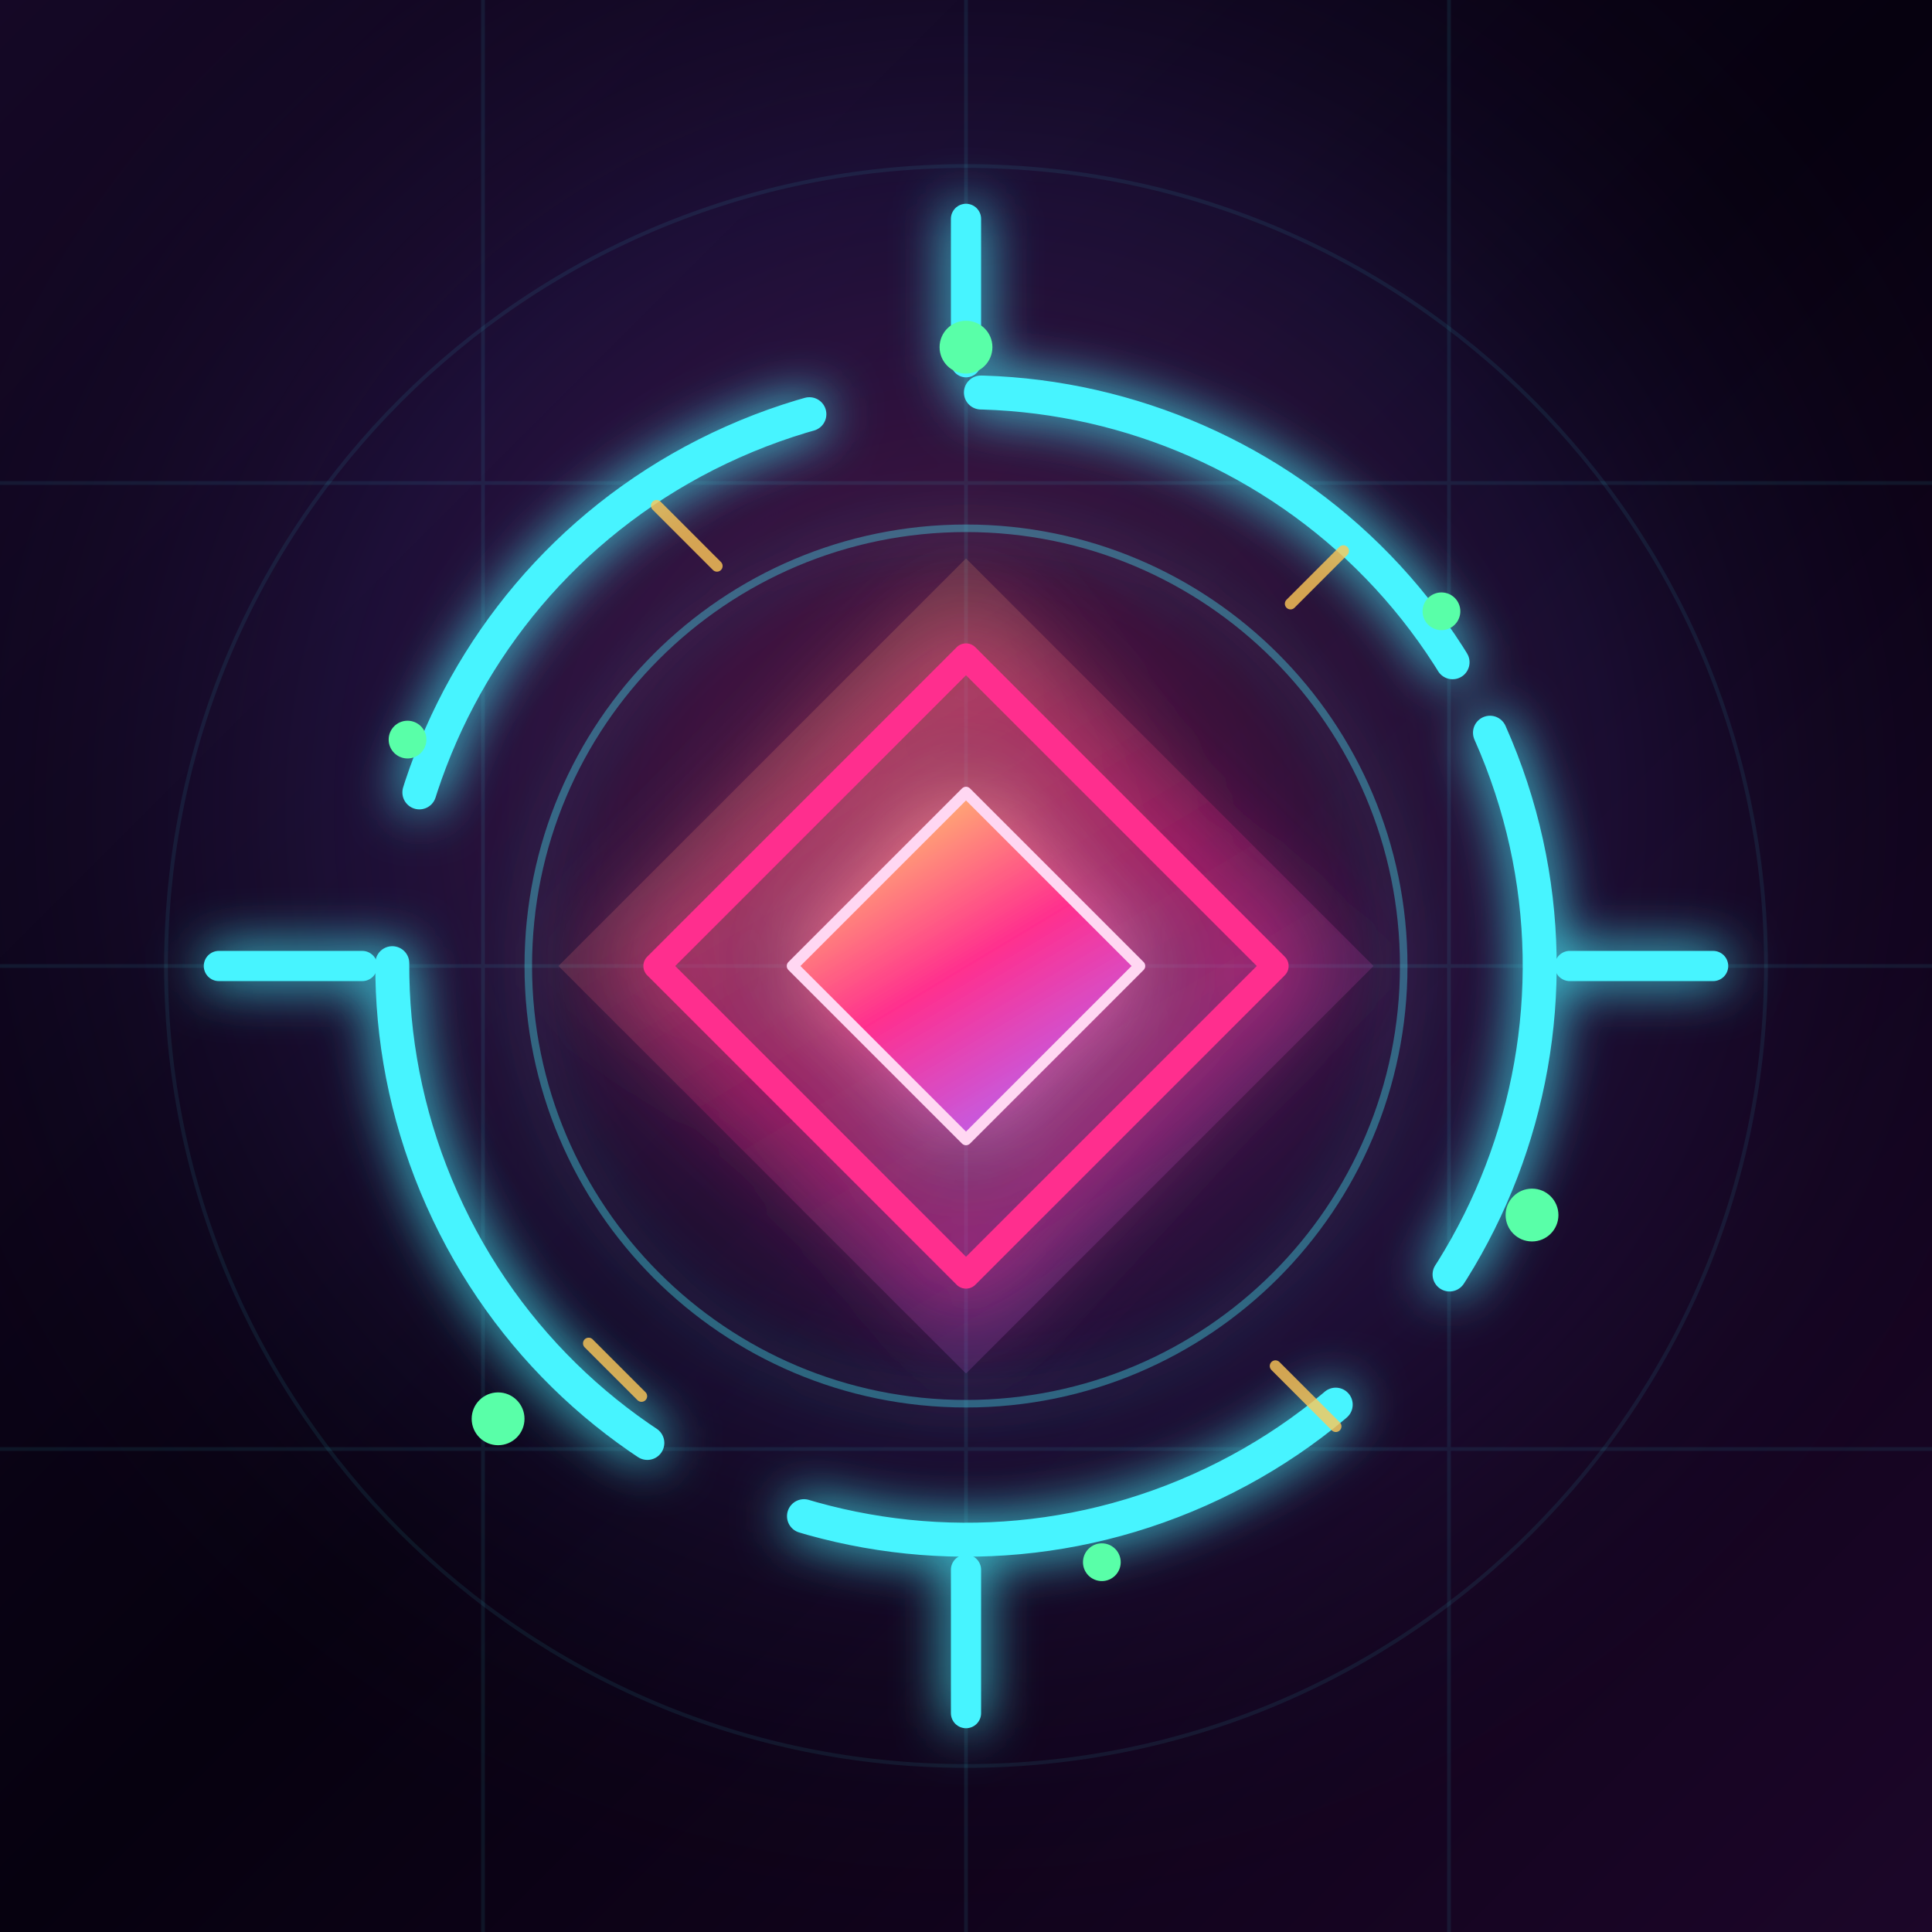
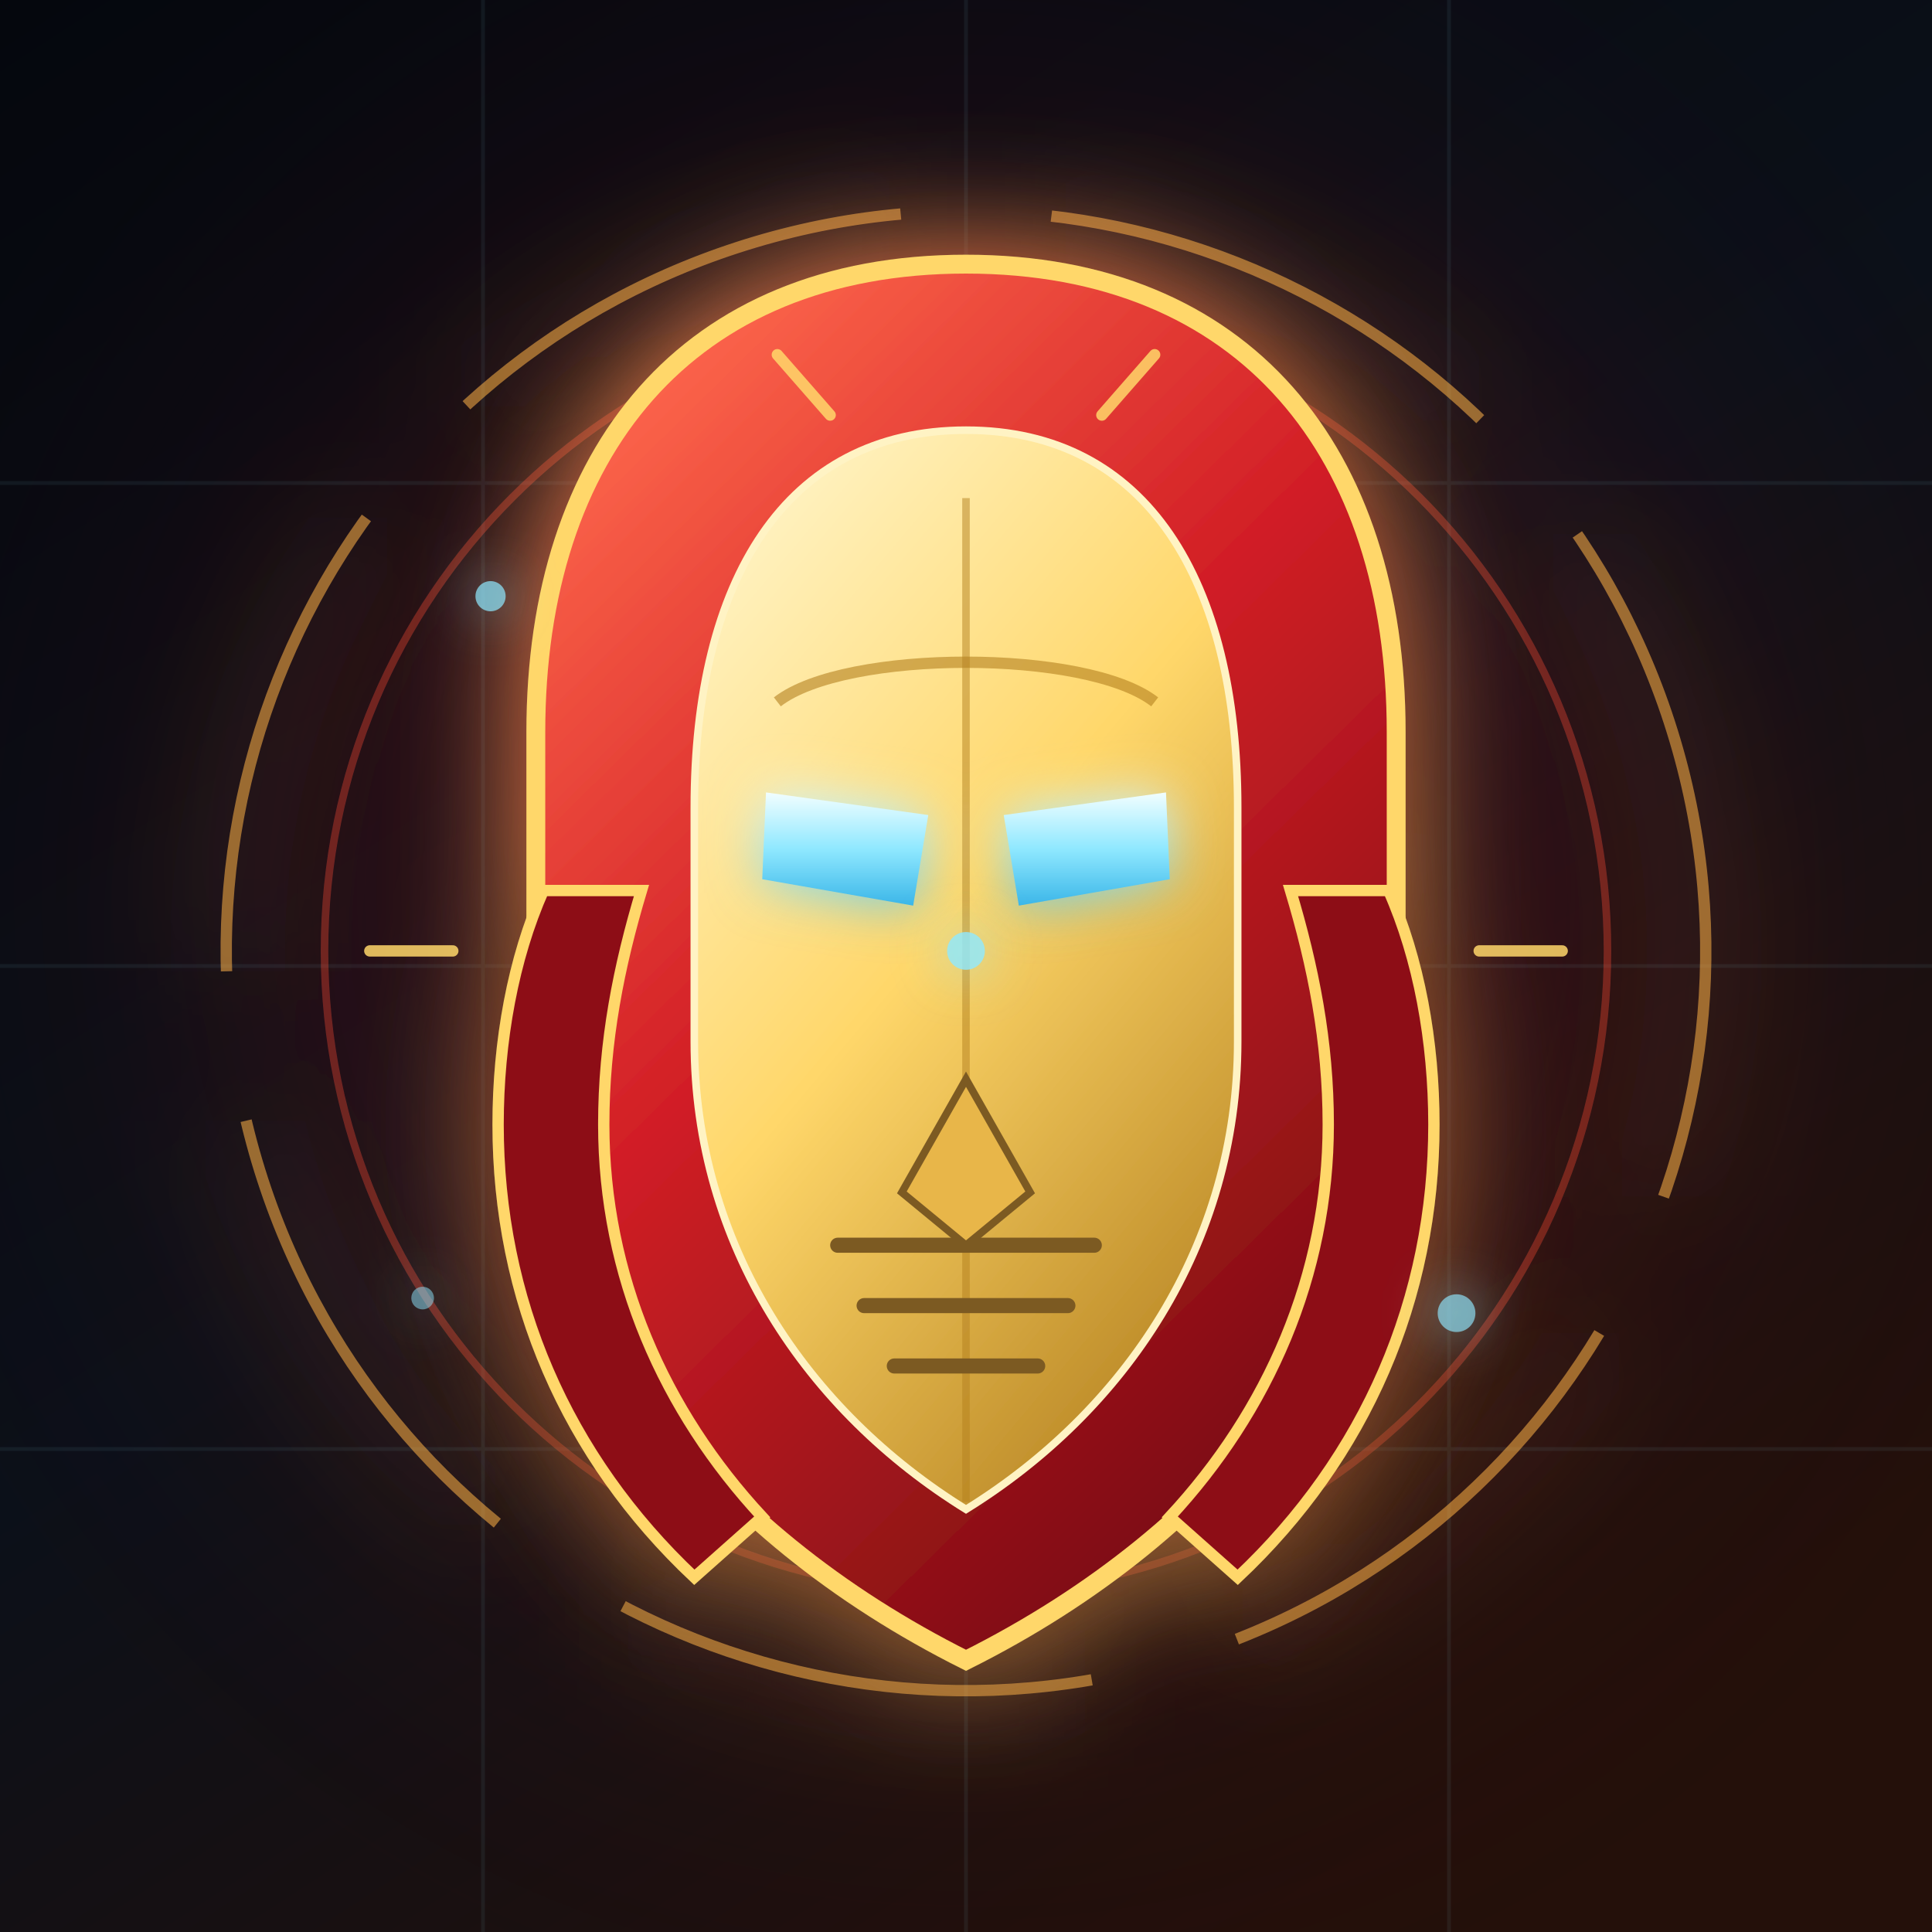
- <svg xmlns="http://www.w3.org/2000/svg" viewBox="0 0 512 512" role="img" aria-label="PROTOCOL: SWARM">
+ <svg xmlns="http://www.w3.org/2000/svg" viewBox="0 0 512 512" role="img" aria-label="PROTOCOL: WARFORGE">
  <defs>
-     <linearGradient id="bg" x1="0" y1="0" x2="1" y2="1">
-       <stop offset="0" stop-color="#150826" />
-       <stop offset=".5" stop-color="#06010f" />
-       <stop offset="1" stop-color="#1c0629" />
+     <linearGradient id="bg" x1="0" y1="0" x2=".65" y2="1">
+       <stop offset="0" stop-color="#05070d" />
+       <stop offset=".55" stop-color="#0b1019" />
+       <stop offset="1" stop-color="#24100a" />
    </linearGradient>
-     <radialGradient id="halo" cx=".5" cy=".42" r=".6">
-       <stop offset="0" stop-color="#ff2f8e" stop-opacity=".34" />
-       <stop offset=".55" stop-color="#8b5cff" stop-opacity=".12" />
-       <stop offset="1" stop-color="#04010a" stop-opacity="0" />
+     <radialGradient id="halo" cx=".5" cy=".46" r=".62">
+       <stop offset="0" stop-color="#ffb347" stop-opacity=".32" />
+       <stop offset=".42" stop-color="#b5121b" stop-opacity=".18" />
+       <stop offset="1" stop-color="#04060b" stop-opacity="0" />
    </radialGradient>
-     <linearGradient id="core" x1=".2" y1="0" x2=".8" y2="1">
-       <stop offset="0" stop-color="#ffd36b" />
-       <stop offset=".5" stop-color="#ff2f8e" />
-       <stop offset="1" stop-color="#b06bff" />
+     <linearGradient id="plate" x1=".2" y1="0" x2=".8" y2="1">
+       <stop offset="0" stop-color="#ff6a4d" />
+       <stop offset=".42" stop-color="#d21f26" />
+       <stop offset="1" stop-color="#6d0a10" />
    </linearGradient>
-     <filter id="cyanGlow" x="-50%" y="-50%" width="200%" height="200%">
+     <linearGradient id="gold" x1=".2" y1="0" x2=".8" y2="1">
+       <stop offset="0" stop-color="#fff3c4" />
+       <stop offset=".45" stop-color="#ffd76a" />
+       <stop offset="1" stop-color="#b4811f" />
+     </linearGradient>
+     <linearGradient id="visor" x1="0" y1="0" x2="0" y2="1">
+       <stop offset="0" stop-color="#f2feff" />
+       <stop offset=".5" stop-color="#8fe8ff" />
+       <stop offset="1" stop-color="#3bb6e8" />
+     </linearGradient>
+     <filter id="glow" x="-60%" y="-60%" width="220%" height="220%">
      <feGaussianBlur stdDeviation="7" result="blur" />
      <feMerge>
        <feMergeNode in="blur" />
        <feMergeNode in="SourceGraphic" />
      </feMerge>
    </filter>
-     <filter id="pinkGlow" x="-80%" y="-80%" width="260%" height="260%">
-       <feGaussianBlur stdDeviation="12" result="blur" />
+     <filter id="soft" x="-60%" y="-60%" width="220%" height="220%">
+       <feGaussianBlur stdDeviation="16" result="blur" />
      <feMerge>
        <feMergeNode in="blur" />
        <feMergeNode in="SourceGraphic" />
      </feMerge>
    </filter>
  </defs>
  <rect width="512" height="512" fill="url(#bg)" />
  <rect width="512" height="512" fill="url(#halo)" />
-   <g stroke="#46f4ff" stroke-opacity=".08" stroke-width="1">
+   <g fill="none" stroke="#8fe8ff" stroke-opacity=".07" stroke-width="1">
    <path d="M0 128h512M0 256h512M0 384h512M128 0v512M256 0v512M384 0v512" />
-     <circle cx="256" cy="256" r="212" fill="none" />
  </g>
-   <g filter="url(#cyanGlow)" fill="none">
-     <circle cx="256" cy="256" r="152" stroke="#46f4ff" stroke-width="9" stroke-linecap="round" stroke-dasharray="150 46" transform="rotate(-24 256 256)" />
-     <circle cx="256" cy="256" r="116" stroke="#46f4ff" stroke-opacity=".35" stroke-width="2" />
-     <path d="M256 58v38M256 416v38M58 256h38M416 256h38" stroke="#46f4ff" stroke-width="8" stroke-linecap="round" />
+   <g fill="none" filter="url(#soft)">
+     <circle cx="256" cy="252" r="196" stroke="#ffb347" stroke-opacity=".55" stroke-width="3" stroke-dasharray="128 40" transform="rotate(-18 256 252)" />
+     <circle cx="256" cy="252" r="170" stroke="#ff4b3a" stroke-opacity=".35" stroke-width="2" />
  </g>
-   <g filter="url(#pinkGlow)">
-     <path d="M256 148l108 108-108 108-108-108z" fill="url(#core)" opacity=".18" />
-     <path d="M256 174l82 82-82 82-82-82z" fill="none" stroke="#ff2f8e" stroke-width="7" stroke-linejoin="round" />
-     <path d="M256 210l46 46-46 46-46-46z" fill="url(#core)" stroke="#ffd7f2" stroke-width="3" stroke-linejoin="round" />
+   <g filter="url(#soft)">
+     <path d="M256 70c74 0 114 50 114 124v88c0 66-46 124-114 158-68-34-114-92-114-158v-88c0-74 40-124 114-124z" fill="url(#plate)" stroke="#ffd76a" stroke-width="5" />
+     <path d="M170 236h-26c-8 18-12 40-12 62 0 46 18 88 52 120l18-16c-26-28-42-64-42-104 0-22 4-42 10-62z" fill="#8d1119" stroke="#ffd76a" stroke-width="3" />
+     <path d="M342 236h26c8 18 12 40 12 62 0 46-18 88-52 120l-18-16c26-28 42-64 42-104 0-22-4-42-10-62z" fill="#8d1119" stroke="#ffd76a" stroke-width="3" />
+     <path d="M256 114c48 0 72 40 72 100v62c0 54-30 98-72 124-42-26-72-70-72-124v-62c0-60 24-100 72-100z" fill="url(#gold)" stroke="#fff3c4" stroke-width="2" />
+     <path d="M256 132v266" stroke="#b4811f" stroke-width="2" stroke-opacity=".5" />
+     <path d="M206 186c18-14 82-14 100 0" fill="none" stroke="#b4811f" stroke-width="3" stroke-opacity=".6" />
+     <g filter="url(#glow)">
+       <path d="M203 210l43 6-4 24-40-7z" fill="url(#visor)" />
+       <path d="M309 210l-43 6 4 24 40-7z" fill="url(#visor)" />
+     </g>
+     <g fill="none" stroke="#7c5a24" stroke-width="4" stroke-linecap="round">
+       <path d="M222 330h68" />
+       <path d="M229 346h54" />
+       <path d="M237 362h38" />
+     </g>
+     <path d="M256 286l17 30-17 14-17-14z" fill="#e8b64a" stroke="#7c5a24" stroke-width="2" />
  </g>
-   <g fill="#59ffa8">
-     <circle cx="256" cy="92" r="7" />
-     <circle cx="382" cy="162" r="5" />
-     <circle cx="406" cy="322" r="7" />
-     <circle cx="292" cy="414" r="5" />
-     <circle cx="132" cy="376" r="7" />
-     <circle cx="108" cy="196" r="5" />
+   <g fill="#8fe8ff" filter="url(#glow)">
+     <circle cx="256" cy="252" r="5" opacity=".8" />
+     <circle cx="130" cy="158" r="4" opacity=".7" />
+     <circle cx="386" cy="348" r="5" opacity=".65" />
+     <circle cx="112" cy="344" r="3" opacity=".5" />
  </g>
-   <g fill="none" stroke="#ffc857" stroke-width="3" stroke-linecap="round" opacity=".8">
-     <path d="M174 134l16 16M338 362l16 16M356 146l-14 14M156 356l14 14" />
+   <g fill="none" stroke="#ffd76a" stroke-width="3" stroke-linecap="round" opacity=".85">
+     <path d="M206 94l14 16M306 94l-14 16M414 252h-22M120 252h-22" />
  </g>
</svg>
